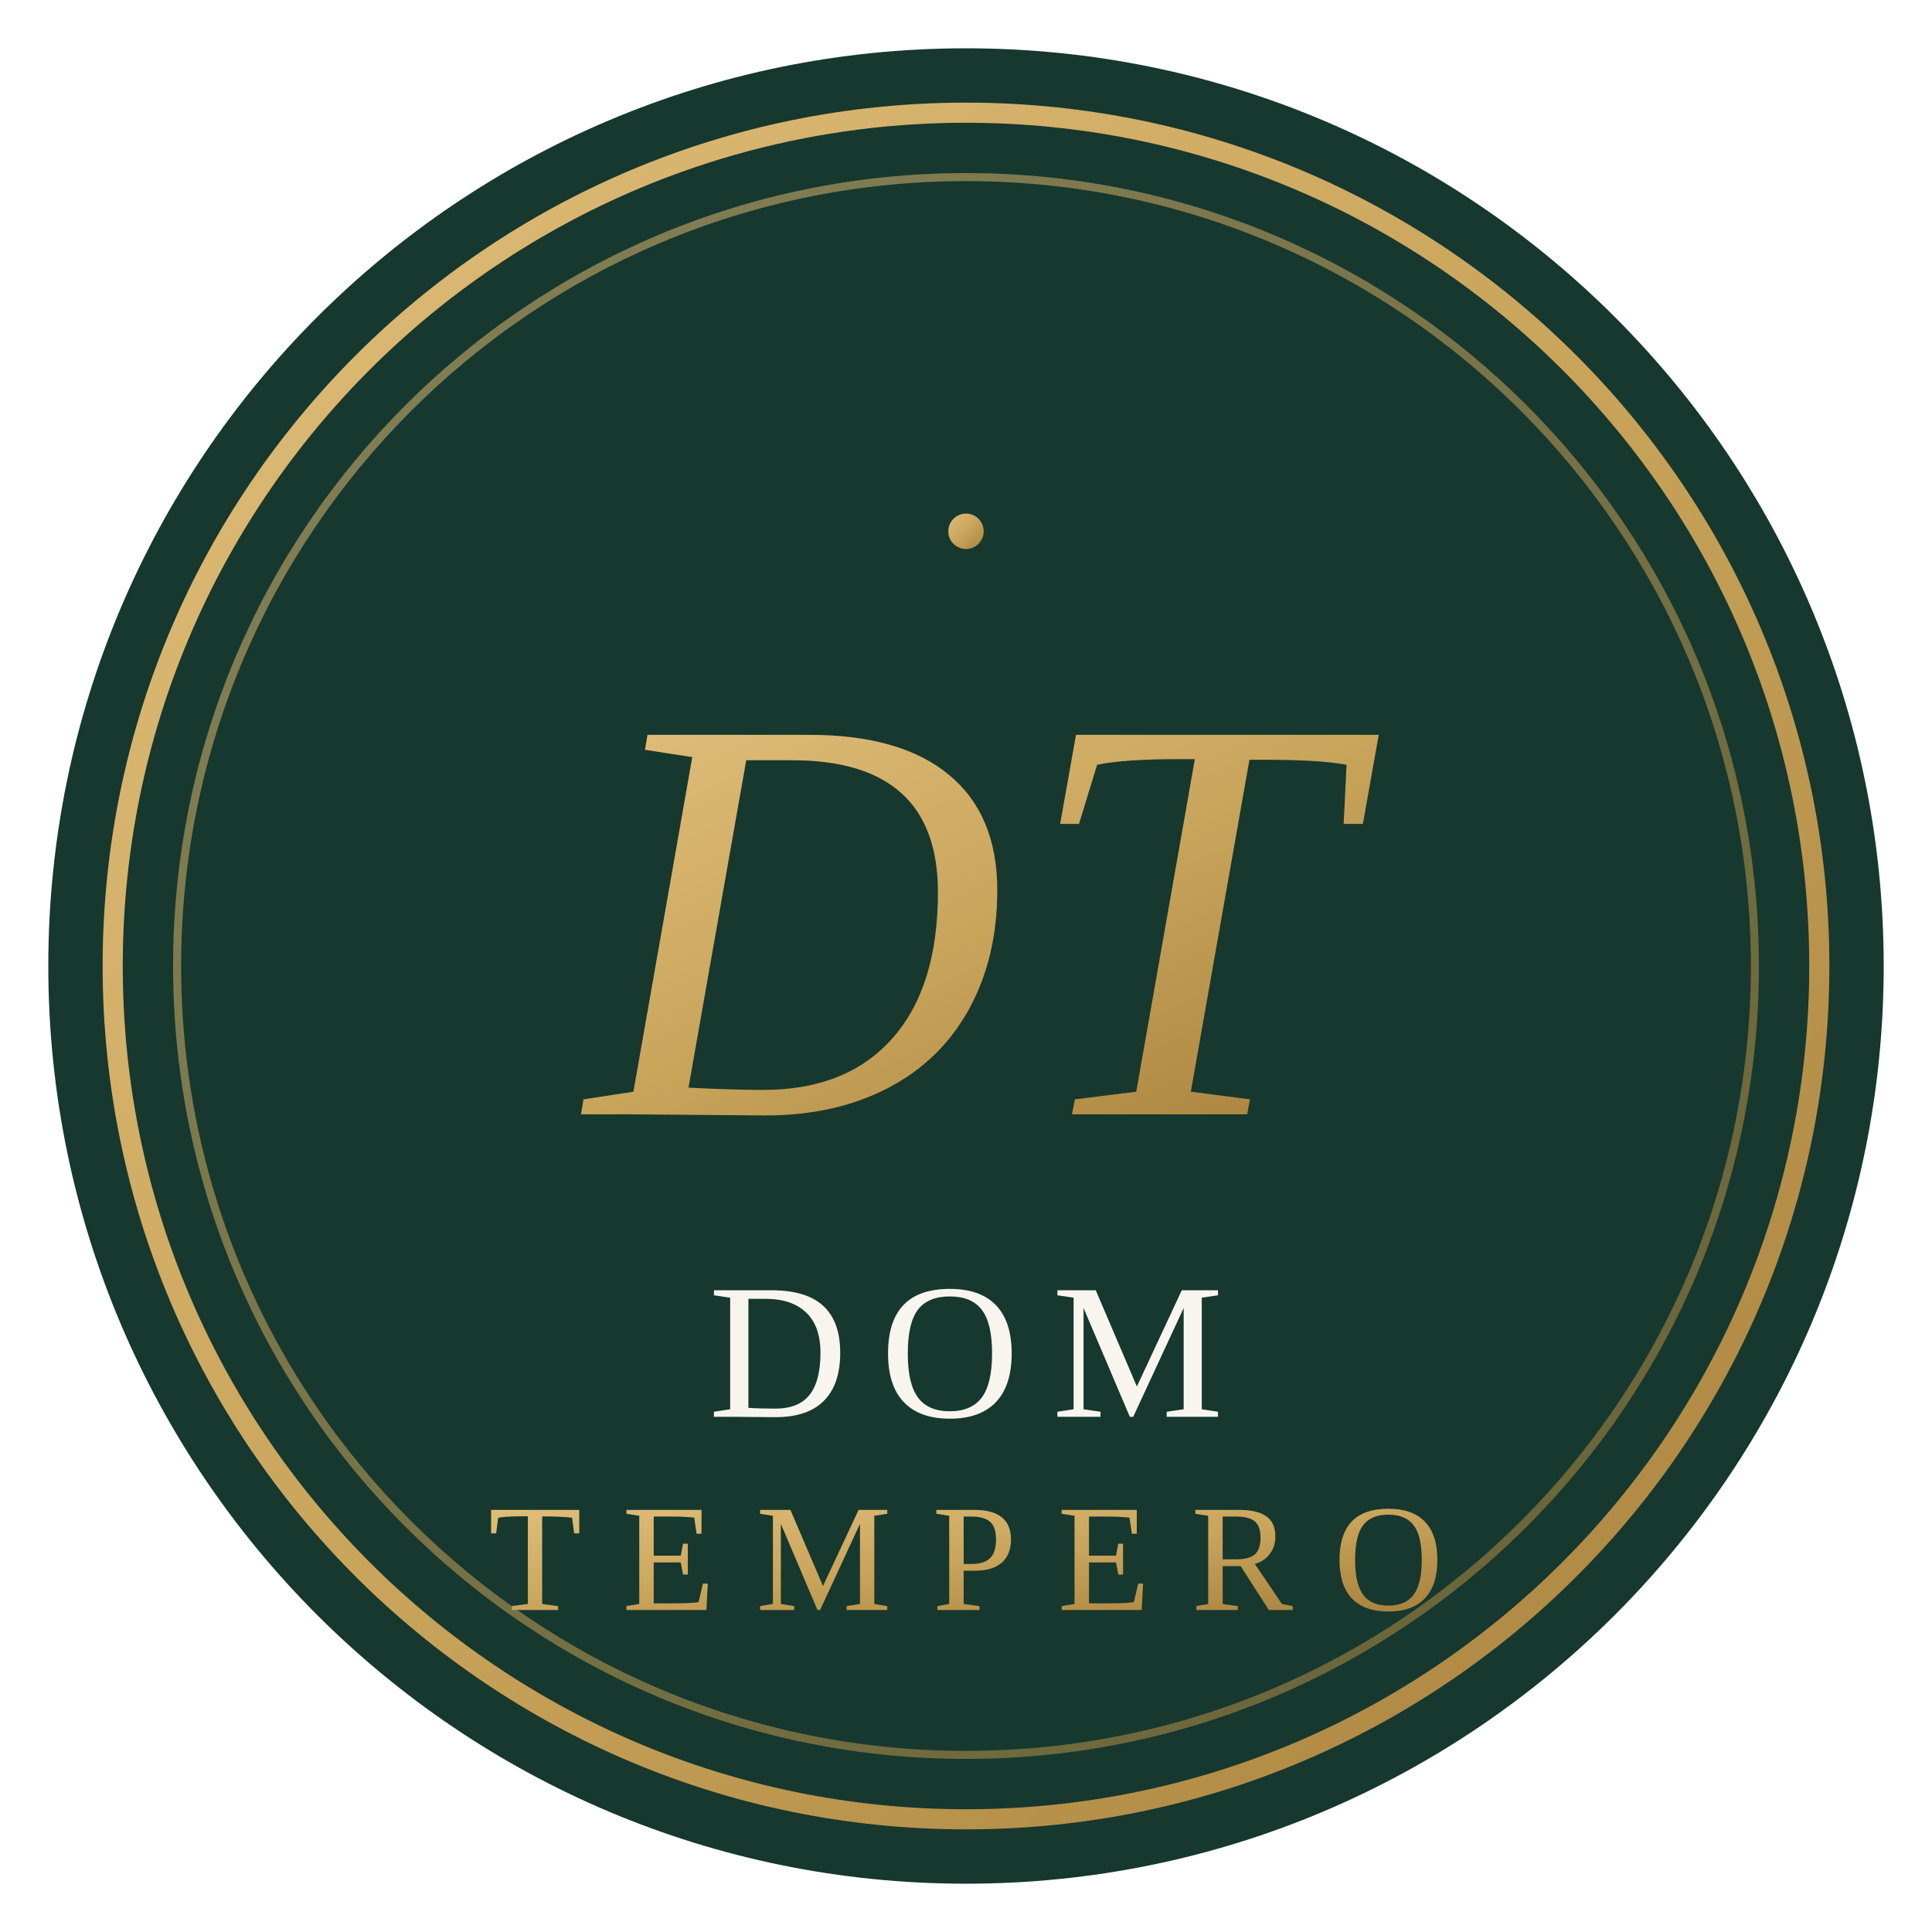
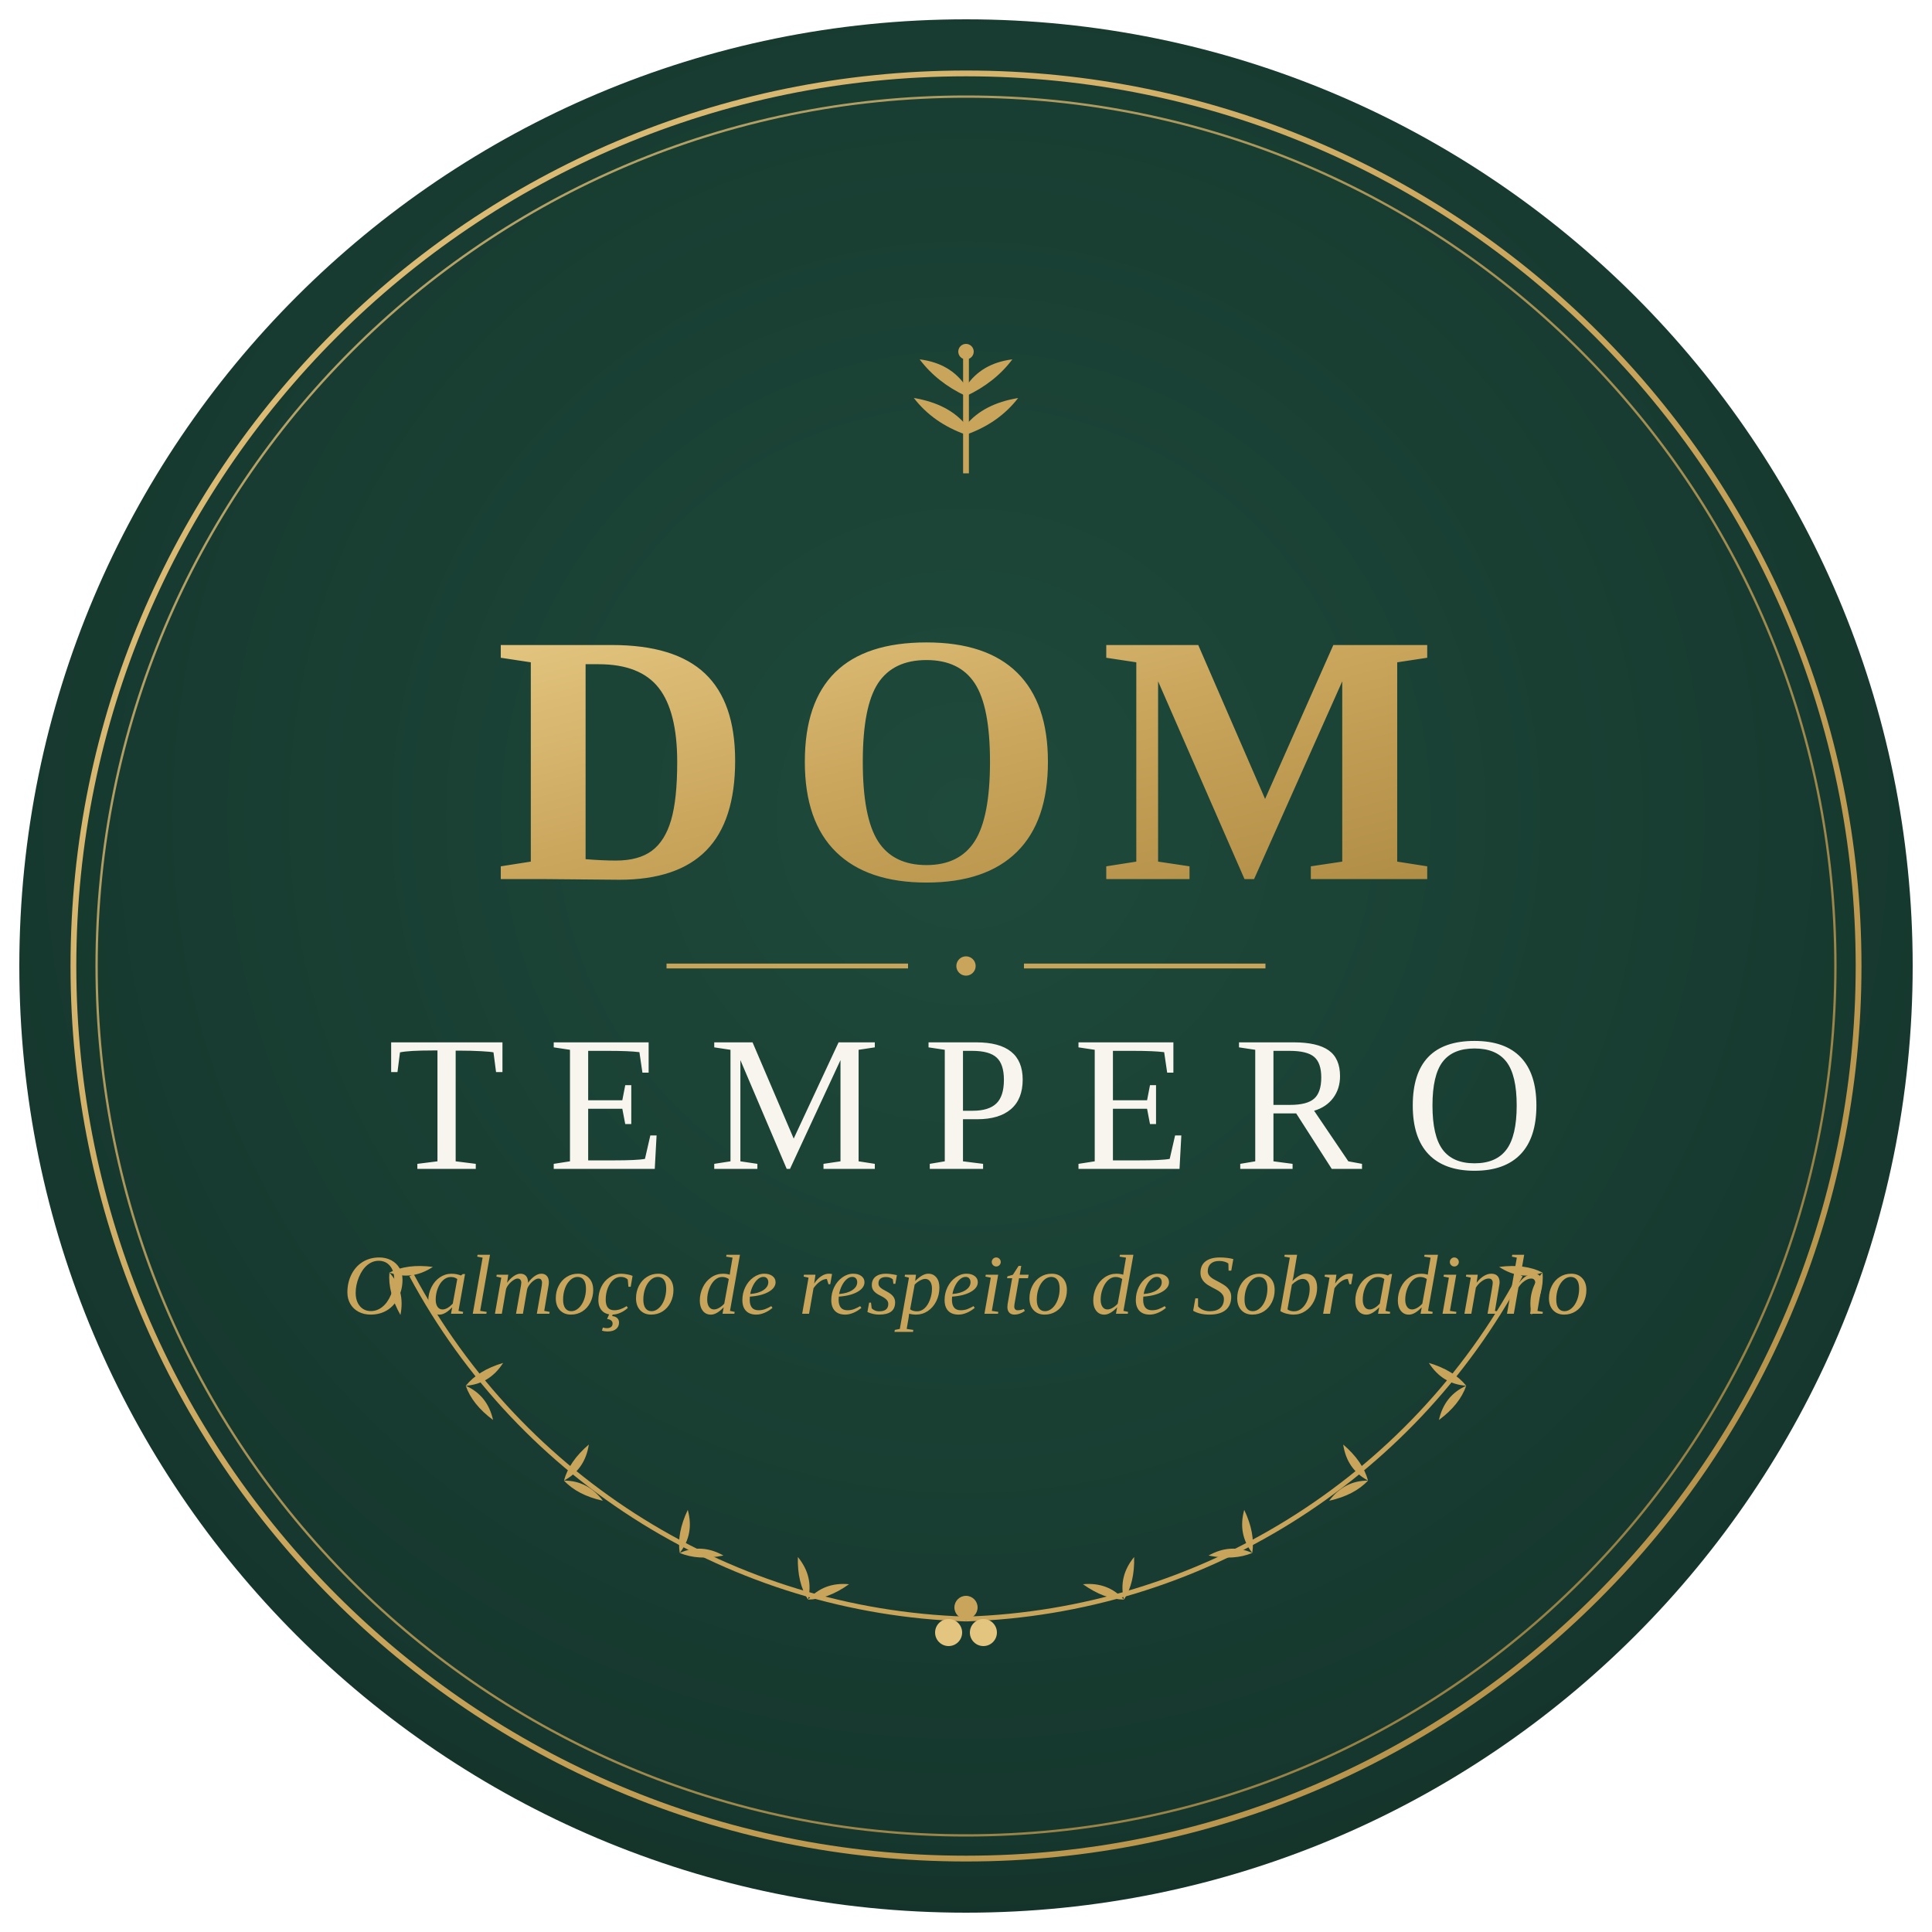
- <svg xmlns="http://www.w3.org/2000/svg" viewBox="0 0 240 240" width="240" height="240">
+ <svg xmlns="http://www.w3.org/2000/svg" xmlns:xlink="http://www.w3.org/1999/xlink" viewBox="0 0 1000 1000" width="1000" height="1000">
  <defs>
+     <radialGradient id="bg" cx="50%" cy="42%" r="75%">
+       <stop offset="0%" stop-color="#1E4A3B" />
+       <stop offset="70%" stop-color="#16382E" />
+       <stop offset="100%" stop-color="#102A22" />
+     </radialGradient>
    <linearGradient id="gold" x1="0" y1="0" x2="1" y2="1">
-       <stop offset="0%" stop-color="#E0BE7A" />
+       <stop offset="0%" stop-color="#E3C57F" />
      <stop offset="50%" stop-color="#C9A45B" />
-       <stop offset="100%" stop-color="#A8823D" />
+       <stop offset="100%" stop-color="#B08D45" />
    </linearGradient>
+     <path id="leaf" d="M0 0 Q9 -5 15 -17 Q3 -12 0 0 Z" fill="#C9A45B" />
+     <g id="leafpair">
+       <use xlink:href="#leaf" />
+       <use xlink:href="#leaf" transform="scale(-1,1)" />
+     </g>
  </defs>
-   <circle cx="120" cy="120" r="114" fill="#16382E" />
-   <circle cx="120" cy="120" r="106" fill="none" stroke="url(#gold)" stroke-width="2.5" />
-   <circle cx="120" cy="120" r="98" fill="none" stroke="url(#gold)" stroke-width="1" opacity="0.55" />
-   <text x="120" y="118" text-anchor="middle" dominant-baseline="middle" font-family="Georgia, 'Times New Roman', serif" font-size="72" font-style="italic" letter-spacing="2" fill="url(#gold)">DT</text>
-   <path d="M78 152 h84" stroke="url(#gold)" stroke-width="1.2" opacity="0.7" />
-   <circle cx="120" cy="66" r="2.2" fill="url(#gold)" />
-   <path d="M104 66 h10 M126 66 h10" stroke="url(#gold)" stroke-width="1" opacity="0.7" />
-   <text x="120" y="176" text-anchor="middle" font-family="Georgia, 'Times New Roman', serif" font-size="24" letter-spacing="4" fill="#F8F5EE">DOM</text>
-   <text x="120" y="200" text-anchor="middle" font-family="Georgia, 'Times New Roman', serif" font-size="19" letter-spacing="5" fill="url(#gold)">TEMPERO</text>
+   <circle cx="500" cy="500" r="490" fill="url(#bg)" />
+   <circle cx="500" cy="500" r="462" fill="none" stroke="url(#gold)" stroke-width="3" />
+   <circle cx="500" cy="500" r="450" fill="none" stroke="url(#gold)" stroke-width="1.2" opacity="0.8" />
+   <g stroke="#C9A45B" fill="#C9A45B">
+     <line x1="500" y1="185" x2="500" y2="245" stroke-width="3" />
+     <circle cx="500" cy="182" r="4" stroke="none" />
+     <path d="M500 205 Q485 198 476 186 Q492 188 500 200 Z" stroke="none" />
+     <path d="M500 205 Q515 198 524 186 Q508 188 500 200 Z" stroke="none" />
+     <path d="M500 225 Q483 219 473 206 Q491 209 500 220 Z" stroke="none" />
+     <path d="M500 225 Q517 219 527 206 Q509 209 500 220 Z" stroke="none" />
+   </g>
+   <text x="500" y="455" text-anchor="middle" font-family="Playfair Display, Georgia, 'Times New Roman', serif" font-size="185" font-weight="700" letter-spacing="18" fill="url(#gold)">DOM</text>
+   <g stroke="#C9A45B" stroke-width="2.5">
+     <line x1="345" y1="500" x2="470" y2="500" />
+     <line x1="530" y1="500" x2="655" y2="500" />
+   </g>
+   <circle cx="500" cy="500" r="5" fill="#C9A45B" />
+   <text x="500" y="605" text-anchor="middle" font-family="Playfair Display, Georgia, 'Times New Roman', serif" font-size="100" font-weight="500" letter-spacing="22" fill="#F8F5EE">TEMPERO</text>
+   <text x="500" y="680" text-anchor="middle" font-family="Georgia, 'Times New Roman', serif" font-size="44" font-style="italic" fill="#C9A45B">O almoço de respeito de Sobradinho</text>
+   <g>
+     <path d="M500 838 A 338 338 0 0 1 213 660" fill="none" stroke="#C9A45B" stroke-width="2.5" />
+     <path d="M500 838 A 338 338 0 0 0 787 660" fill="none" stroke="#C9A45B" stroke-width="2.5" />
+     <use xlink:href="#leafpair" transform="rotate(14 500 500) translate(500 838) rotate(14)" />
+     <use xlink:href="#leafpair" transform="rotate(26 500 500) translate(500 838) rotate(26)" />
+     <use xlink:href="#leafpair" transform="rotate(38 500 500) translate(500 838) rotate(38)" />
+     <use xlink:href="#leafpair" transform="rotate(50 500 500) translate(500 838) rotate(50)" />
+     <use xlink:href="#leafpair" transform="rotate(62 500 500) translate(500 838) rotate(62)" />
+     <use xlink:href="#leafpair" transform="rotate(-14 500 500) translate(500 838) rotate(-14)" />
+     <use xlink:href="#leafpair" transform="rotate(-26 500 500) translate(500 838) rotate(-26)" />
+     <use xlink:href="#leafpair" transform="rotate(-38 500 500) translate(500 838) rotate(-38)" />
+     <use xlink:href="#leafpair" transform="rotate(-50 500 500) translate(500 838) rotate(-50)" />
+     <use xlink:href="#leafpair" transform="rotate(-62 500 500) translate(500 838) rotate(-62)" />
+     <circle cx="491" cy="845" r="7" fill="#E3C57F" />
+     <circle cx="509" cy="845" r="7" fill="#E3C57F" />
+     <circle cx="500" cy="832" r="6" fill="#C9A45B" />
+   </g>
</svg>
